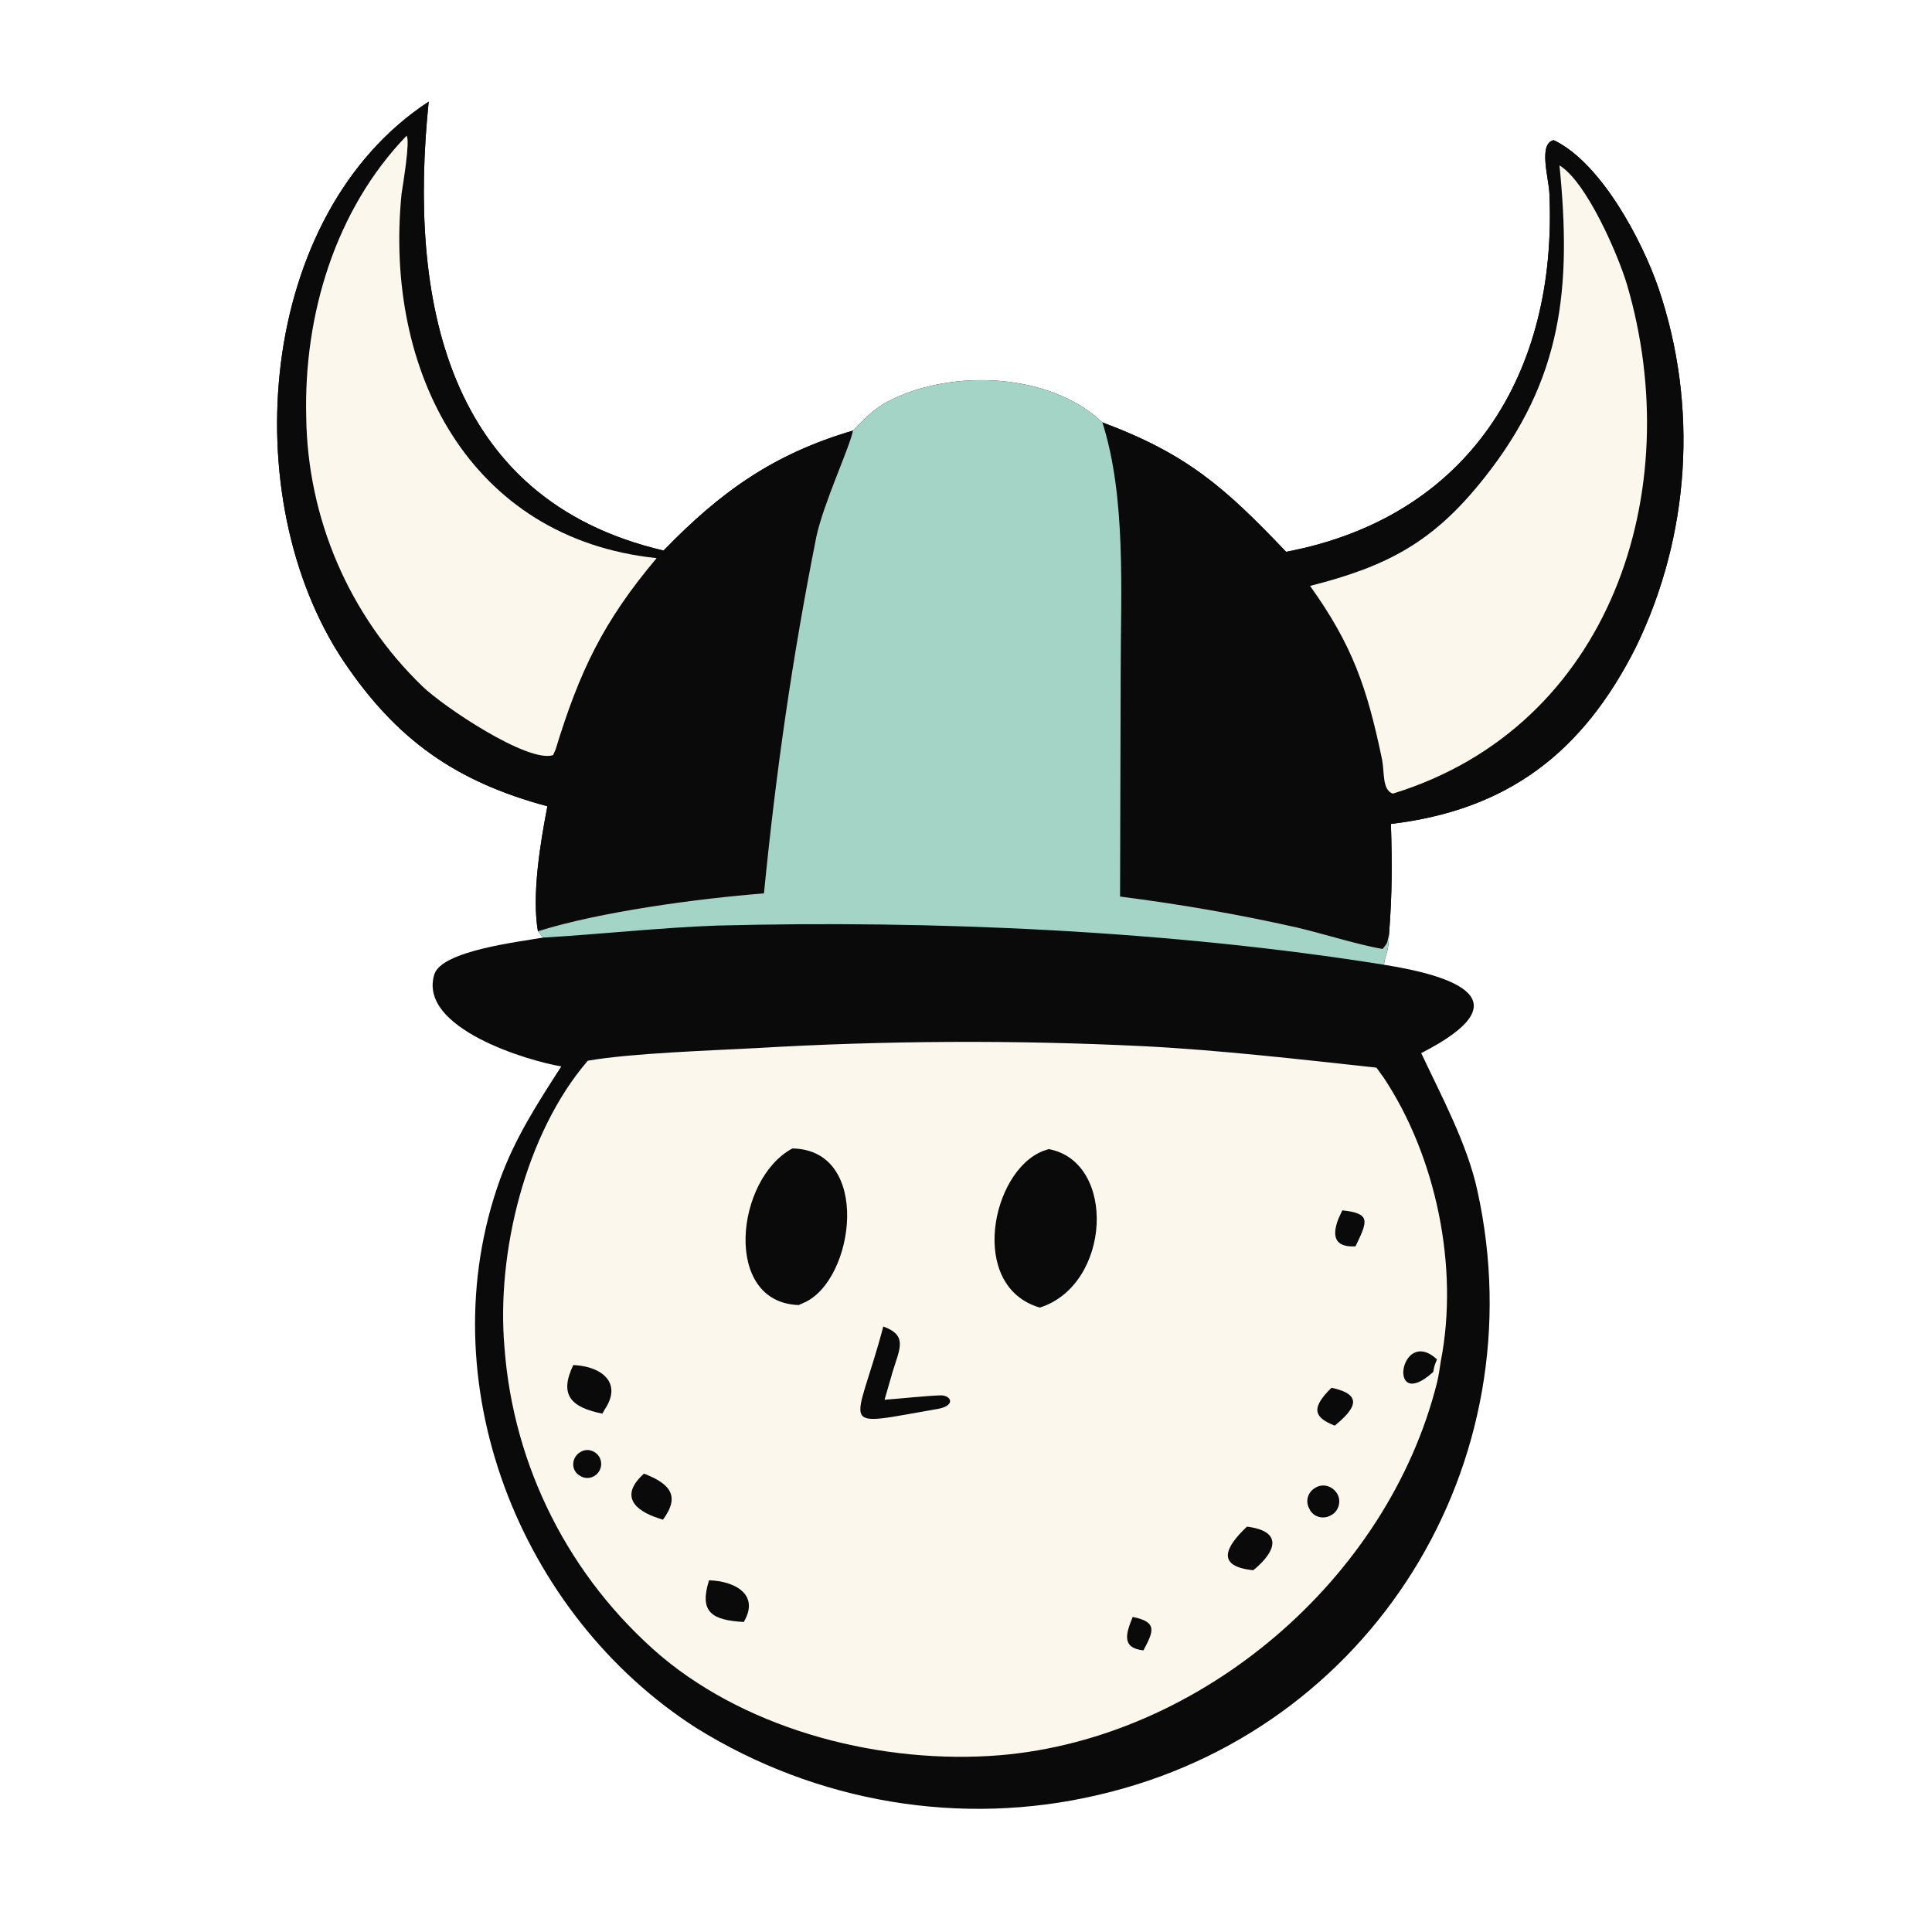
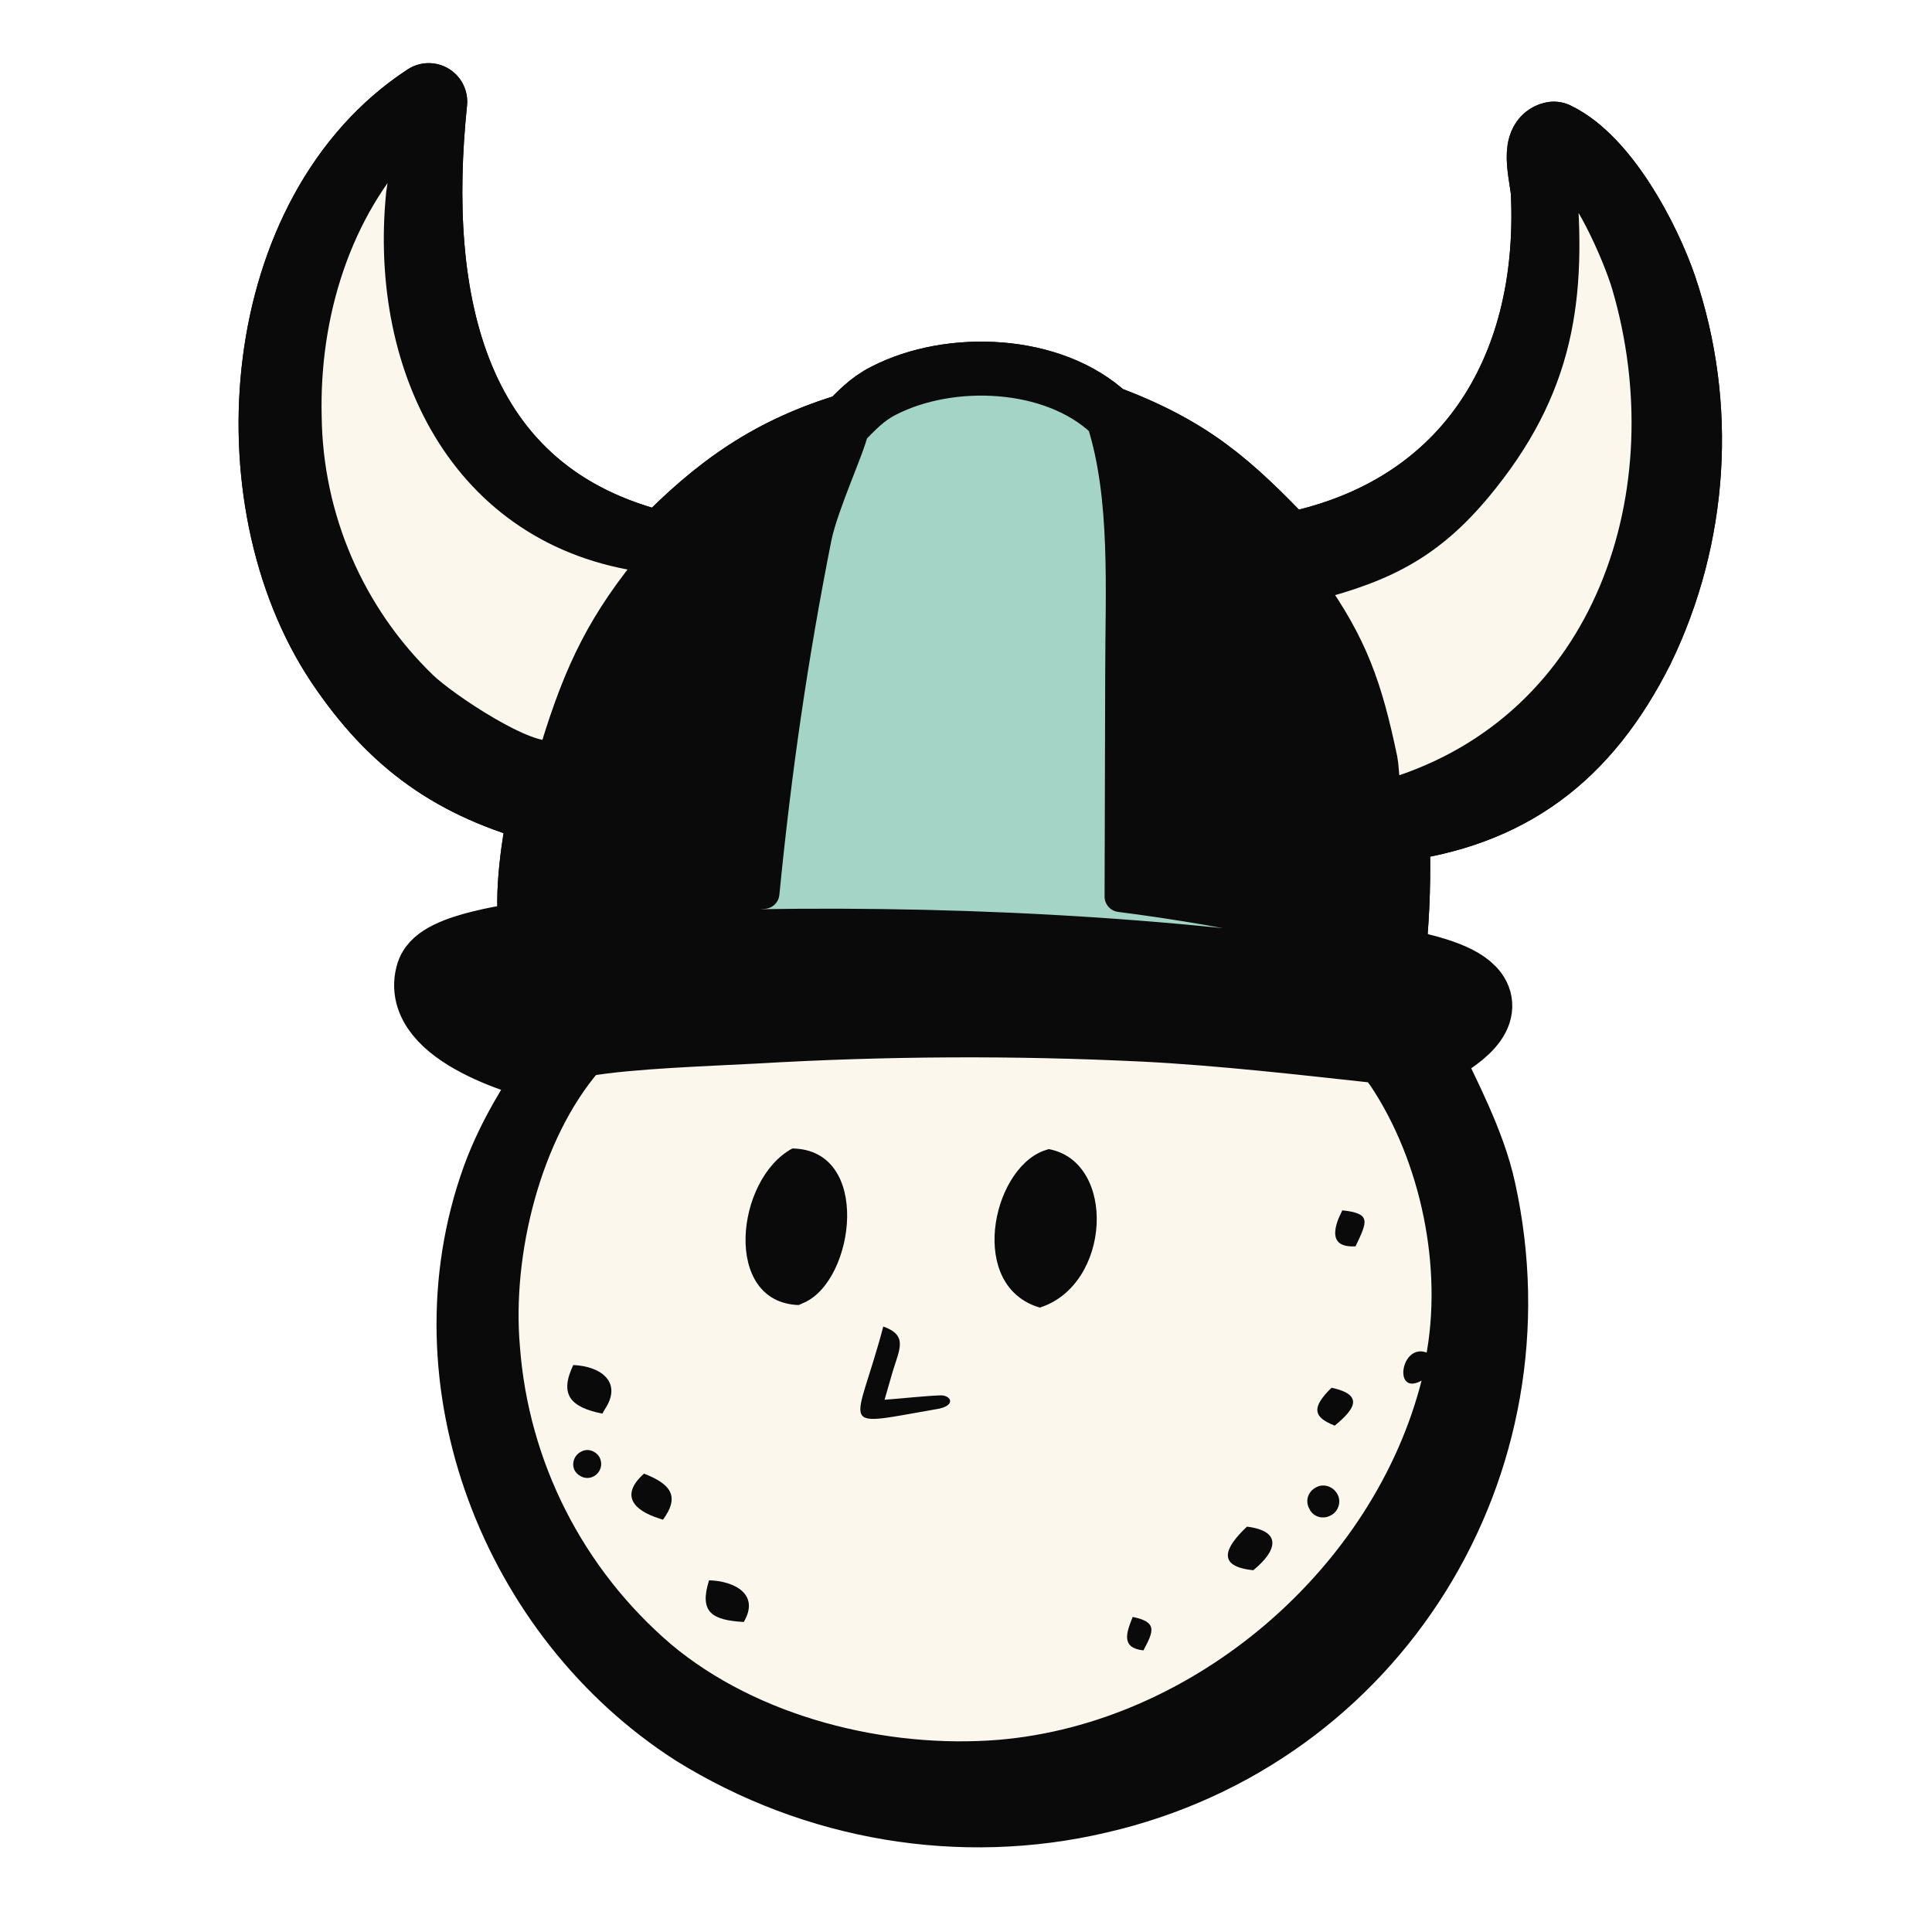
<svg xmlns="http://www.w3.org/2000/svg" viewBox="233 352 306 306">
+   <g data-outlined="1" fill="#0a0a0a" stroke="#0a0a0a" stroke-width="12.2" stroke-linejoin="round">
+     <path d="M319.7 479.7C305.2 475.8 295.8 469.2 287.4 456.7C270.2 430.9 273.7 385.9 300.9 368.1C297.7 399.1 303.4 431.1 338.1 439.2C347.1 429.9 355.5 423.9 368.1 420.2C369.9 418.4 371.4 416.7 373.8 415.5C383.7 410.4 399.3 411 407.6 418.9C421 423.9 427 429.2 436.7 439.4C465.6 433.9 479.7 411.2 478.4 382.6C478.3 380.2 476.6 374.7 479.1 374.2C486.6 377.8 493.1 390.1 495.7 397.7C502 416.3 500.7 436.8 492.1 454.5C483.7 471.2 471.8 480.3 453.3 482.5C453.5 488.8 453.5 493.6 453 500C452.9 503.3 452.4 503 452.2 504.8C463.5 506.6 474.5 510.4 458.1 518.8C461.3 525.6 465.4 533.2 467 540.6C476.5 583.7 450.3 626.3 406.9 636.3C385.2 641.4 362.3 637.5 343.3 625.7C315.2 607.7 300.7 570.7 312.2 538.8C314.6 532.2 318.1 526.8 321.9 520.9C316.9 520.1 299.1 514.9 301.8 506.3C303 502.6 315 501.2 319 500.5L318.2 499.5C317.2 493.7 318.6 485.4 319.7 479.7Z" />
+     <path d="M436.7 439.4C465.6 433.9 479.7 411.2 478.4 382.6C478.3 380.2 476.6 374.7 479.1 374.2C486.6 377.8 493.1 390.1 495.7 397.7C502 416.3 500.7 436.8 492.1 454.5C483.7 471.2 471.8 480.3 453.3 482.5C453.5 488.8 453.5 493.6 453 500C452.6 501.6 452.9 501.1 452 502.3C448.3 501.7 442.3 499.8 438.4 498.9C429.1 496.8 419.8 495.2 410.4 494L410.5 458.4C410.5 445.8 411.4 430.8 407.6 418.9C421 423.9 427 429.2 436.7 439.4Z" />
+     <path d="M480 378.2C484.3 380.8 489.3 392.4 490.7 397.1C500.3 429.8 488.1 467.1 453.6 477.7C451.9 477.1 452.3 474.4 451.9 472.3C449.5 460.8 447.2 454.2 440.5 444.8C452.7 441.7 460 437.9 468 427.8C480.6 412 481.9 397.4 480 378.2Z" />
+     <path d="M319.7 479.7C305.2 475.8 295.8 469.2 287.4 456.7C270.2 430.9 273.7 385.9 300.9 368.1C297.7 399.1 303.4 431.1 338.1 439.2C347.1 429.9 355.5 423.9 368.1 420.2C367.6 422.8 363.4 431.8 362.3 437C358.5 456.1 355.9 474.2 354 493.5C343.7 494.3 328 496.4 318.2 499.5C317.2 493.7 318.6 485.4 319.7 479.7Z" />
+     <path d="M297.4 373.5C298 374.3 296.8 381.3 296.6 382.7C293.8 410.7 307.3 437.3 337 440.4C328.5 450.5 324.8 458.3 321 470.7L320.6 471.6C316.6 472.9 303.2 463.9 299.9 460.7C288.3 449.5 281.7 434.1 281.5 418C281.1 401.9 286.1 385.2 297.4 373.5Z" />
+     <path d="M368.1 420.2C369.9 418.4 371.4 416.7 373.8 415.5C383.7 410.4 399.3 411 407.6 418.9C411.4 430.8 410.5 445.8 410.5 458.4L410.4 494C419.8 495.2 429.1 496.8 438.4 498.9C442.3 499.8 448.3 501.7 452 502.3C452.9 501.1 452.6 501.6 453 500C452.9 503.3 452.4 503 452.2 504.8C418.5 499.4 380.6 497.7 346.5 498.6C337.8 498.9 327.8 500 319 500.5L318.2 499.5C328 496.4 343.7 494.3 354 493.5C355.9 474.2 358.5 456.1 362.3 437C363.4 431.8 367.6 422.8 368.1 420.2Z" />
+     <path d="M326.1 520C333 518.8 345.4 518.4 352.8 518C373.2 516.8 393.7 516.7 414.1 517.7C426 518.3 439.1 519.8 451 521.1C451.4 521.6 451.7 522.1 452.1 522.6C460.5 535.2 464.1 552.8 461.2 567.6C461 568.9 460.9 569.7 460.6 571C452.8 602.1 423.3 627.3 391.4 630C373 631.5 352 626.3 337.7 614.3C323.2 601.9 314.3 584.3 312.9 565.4C311.6 550.5 316.2 531.5 326.1 520Z" />
+     <path d="M358.5 533.9C371.1 534.1 368.4 554.7 360.4 558.3L359.5 558.7C347.4 558.3 349.5 538.7 358.5 533.9Z" />
+     <path d="M399.1 534C409.9 536 409 555.5 397.7 559.1C386.3 555.8 390 537.5 398.2 534.3L399.1 534Z" />
+     <path d="M372.9 562.1C376.8 563.5 375.5 565.6 374.4 569.2L373.1 573.7C375.8 573.5 379.4 573.1 382 573C383.6 573 384.4 574.5 381.8 575.1C365 578 368.5 578.8 372.9 562.1Z" />
+   </g>
  <path fill="#0a0a0a" d="M319.7 479.7C305.2 475.8 295.8 469.2 287.4 456.7C270.2 430.9 273.7 385.9 300.9 368.1C297.7 399.1 303.4 431.1 338.1 439.2C347.1 429.9 355.5 423.9 368.1 420.2C369.9 418.4 371.4 416.7 373.8 415.5C383.7 410.4 399.3 411 407.6 418.9C421 423.9 427 429.2 436.7 439.4C465.6 433.9 479.7 411.2 478.4 382.6C478.3 380.2 476.6 374.7 479.1 374.2C486.6 377.8 493.1 390.1 495.7 397.7C502 416.3 500.7 436.8 492.1 454.5C483.7 471.2 471.8 480.3 453.3 482.5C453.5 488.8 453.5 493.6 453 500C452.9 503.3 452.4 503 452.2 504.8C463.5 506.6 474.5 510.4 458.1 518.8C461.3 525.6 465.4 533.2 467 540.6C476.5 583.7 450.3 626.3 406.9 636.3C385.2 641.4 362.3 637.5 343.3 625.7C315.2 607.7 300.7 570.7 312.2 538.8C314.6 532.2 318.1 526.8 321.9 520.9C316.9 520.1 299.1 514.9 301.8 506.3C303 502.6 315 501.2 319 500.5L318.2 499.5C317.2 493.7 318.6 485.4 319.7 479.7Z" />
  <path fill="#0a0a0a" d="M436.7 439.4C465.6 433.9 479.7 411.2 478.4 382.6C478.3 380.2 476.6 374.7 479.1 374.2C486.6 377.8 493.1 390.1 495.7 397.7C502 416.3 500.7 436.8 492.1 454.5C483.7 471.2 471.8 480.3 453.3 482.5C453.5 488.8 453.5 493.6 453 500C452.6 501.6 452.9 501.1 452 502.3C448.3 501.7 442.3 499.8 438.4 498.9C429.1 496.8 419.8 495.2 410.4 494L410.5 458.4C410.5 445.8 411.4 430.8 407.6 418.9C421 423.9 427 429.2 436.7 439.4Z" />
-   <path fill="#fbf7ec" d="M480 378.2C484.3 380.8 489.3 392.4 490.7 397.1C500.3 429.8 488.1 467.1 453.6 477.7C451.9 477.1 452.3 474.4 451.9 472.3C449.5 460.8 447.2 454.2 440.5 444.8C452.7 441.7 460 437.9 468 427.8C480.6 412 481.9 397.4 480 378.2Z" />
+   <path stroke="#0a0a0a" stroke-width="4.9" stroke-linejoin="round" fill="#fbf7ec" d="M480 378.2C484.3 380.8 489.3 392.4 490.7 397.1C500.3 429.8 488.1 467.1 453.6 477.7C451.9 477.1 452.3 474.4 451.9 472.3C449.5 460.8 447.2 454.2 440.5 444.8C452.7 441.7 460 437.9 468 427.8C480.6 412 481.9 397.4 480 378.2Z" />
  <path fill="#0a0a0a" d="M319.7 479.7C305.2 475.8 295.8 469.2 287.4 456.7C270.2 430.9 273.7 385.9 300.9 368.1C297.7 399.1 303.4 431.1 338.1 439.2C347.1 429.9 355.5 423.9 368.1 420.2C367.6 422.8 363.4 431.8 362.3 437C358.5 456.1 355.9 474.2 354 493.5C343.7 494.3 328 496.4 318.2 499.5C317.2 493.7 318.6 485.4 319.7 479.7Z" />
-   <path fill="#fbf7ec" d="M297.4 373.5C298 374.3 296.8 381.3 296.6 382.7C293.8 410.7 307.3 437.3 337 440.4C328.5 450.5 324.8 458.3 321 470.7L320.6 471.6C316.6 472.9 303.2 463.9 299.9 460.7C288.3 449.5 281.7 434.1 281.5 418C281.1 401.9 286.1 385.2 297.4 373.5Z" />
-   <path fill="#a4d4c5" d="M368.1 420.2C369.9 418.4 371.4 416.7 373.8 415.5C383.7 410.4 399.3 411 407.6 418.9C411.4 430.8 410.5 445.8 410.5 458.4L410.4 494C419.8 495.2 429.1 496.8 438.4 498.9C442.3 499.8 448.3 501.7 452 502.3C452.9 501.1 452.6 501.6 453 500C452.9 503.3 452.4 503 452.2 504.8C418.5 499.4 380.6 497.7 346.5 498.6C337.8 498.9 327.8 500 319 500.5L318.2 499.5C328 496.4 343.7 494.3 354 493.5C355.9 474.2 358.5 456.1 362.3 437C363.4 431.8 367.6 422.8 368.1 420.2Z" />
-   <path fill="#fbf7ec" d="M326.1 520C333 518.8 345.4 518.4 352.8 518C373.2 516.8 393.7 516.7 414.1 517.7C426 518.3 439.1 519.8 451 521.1C451.4 521.6 451.7 522.1 452.1 522.6C460.5 535.2 464.1 552.8 461.2 567.6C461 568.9 460.9 569.7 460.6 571C452.8 602.1 423.3 627.3 391.4 630C373 631.5 352 626.3 337.7 614.3C323.2 601.9 314.3 584.3 312.9 565.4C311.6 550.5 316.2 531.5 326.1 520Z" />
+   <path stroke="#0a0a0a" stroke-width="4.9" stroke-linejoin="round" fill="#fbf7ec" d="M297.4 373.5C298 374.3 296.8 381.3 296.6 382.7C293.8 410.7 307.3 437.3 337 440.4C328.5 450.5 324.8 458.3 321 470.7L320.6 471.6C316.6 472.9 303.2 463.9 299.9 460.7C288.3 449.5 281.7 434.1 281.5 418C281.1 401.9 286.1 385.2 297.4 373.5Z" />
+   <path stroke="#0a0a0a" stroke-width="4.9" stroke-linejoin="round" fill="#a4d4c5" d="M368.1 420.2C369.9 418.4 371.4 416.7 373.8 415.5C383.7 410.4 399.3 411 407.6 418.9C411.4 430.8 410.5 445.8 410.5 458.4L410.4 494C419.8 495.2 429.1 496.8 438.4 498.9C442.3 499.8 448.3 501.7 452 502.3C452.9 501.1 452.6 501.6 453 500C452.9 503.3 452.4 503 452.2 504.8C418.5 499.4 380.6 497.7 346.5 498.6C337.8 498.9 327.8 500 319 500.5L318.2 499.5C328 496.4 343.7 494.3 354 493.5C355.9 474.2 358.5 456.1 362.3 437C363.4 431.8 367.6 422.8 368.1 420.2Z" />
+   <path stroke="#0a0a0a" stroke-width="4.9" stroke-linejoin="round" fill="#fbf7ec" d="M326.1 520C333 518.8 345.4 518.4 352.8 518C373.2 516.8 393.7 516.7 414.1 517.7C426 518.3 439.1 519.8 451 521.1C451.4 521.6 451.7 522.1 452.1 522.6C460.5 535.2 464.1 552.8 461.2 567.6C461 568.9 460.9 569.7 460.6 571C452.8 602.1 423.3 627.3 391.4 630C373 631.5 352 626.3 337.7 614.3C323.2 601.9 314.3 584.3 312.9 565.4C311.6 550.5 316.2 531.5 326.1 520Z" />
  <path fill="#0a0a0a" d="M460 569.3C452.6 576 454.7 561.9 460.6 567.3C460.2 568.3 460.2 568.2 460 569.3Z" />
  <path fill="#0a0a0a" d="M358.5 533.9C371.1 534.1 368.4 554.7 360.4 558.3L359.5 558.7C347.4 558.3 349.5 538.7 358.5 533.9Z" />
  <path fill="#0a0a0a" d="M399.1 534C409.9 536 409 555.5 397.7 559.1C386.3 555.8 390 537.5 398.2 534.3L399.1 534Z" />
  <path fill="#0a0a0a" d="M372.9 562.1C376.8 563.5 375.5 565.6 374.4 569.2L373.1 573.7C375.8 573.5 379.4 573.1 382 573C383.6 573 384.4 574.5 381.8 575.1C365 578 368.5 578.8 372.9 562.1Z" />
  <path fill="#0a0a0a" d="M323.8 568.2C328.3 568.4 331.6 571 328.8 575.2L328.4 575.9C323.5 574.9 321.5 573 323.8 568.2Z" />
  <path fill="#0a0a0a" d="M430.5 593.8C436.2 594.5 435.2 597.7 431.5 600.7C425.6 600.1 427 597.1 430.5 593.8Z" />
  <path fill="#0a0a0a" d="M345.3 602.3C349.3 602.4 353.4 604.5 350.8 608.9C345.8 608.6 343.7 607.4 345.3 602.3Z" />
  <path fill="#0a0a0a" d="M335 585.4C339.1 587 340.8 588.9 338 592.7L337.4 592.5C333.3 591.2 331.2 588.8 335 585.4Z" />
  <path fill="#0a0a0a" d="M443.9 571.8C449 572.9 447.7 575.1 444.4 577.8C441.1 576.5 440.8 575.1 443.3 572.4L443.9 571.8Z" />
  <path fill="#0a0a0a" d="M445.6 543.7C450.2 544.2 449.6 545.4 447.7 549.4C444.4 549.6 443.9 547.8 445 545L445.6 543.7Z" />
  <path fill="#0a0a0a" d="M441.4 587.6C442.6 586.9 444.1 587.4 444.8 588.6C445.5 589.8 445 591.4 443.8 592C442.6 592.7 441 592.3 440.4 591C439.7 589.8 440.1 588.3 441.4 587.6Z" />
  <path fill="#0a0a0a" d="M325.3 581.8C326.3 581.4 327.5 581.9 328 582.9C328.5 584 328.1 585.2 327.1 585.8C326.4 586.2 325.5 586.2 324.8 585.7C324.1 585.3 323.7 584.5 323.8 583.7C323.9 582.8 324.5 582.1 325.3 581.8Z" />
  <path fill="#0a0a0a" d="M412.4 608.1C416.4 608.9 415.7 610.4 414.1 613.4C410.5 613 411.4 610.6 412.4 608.1Z" />
</svg>
